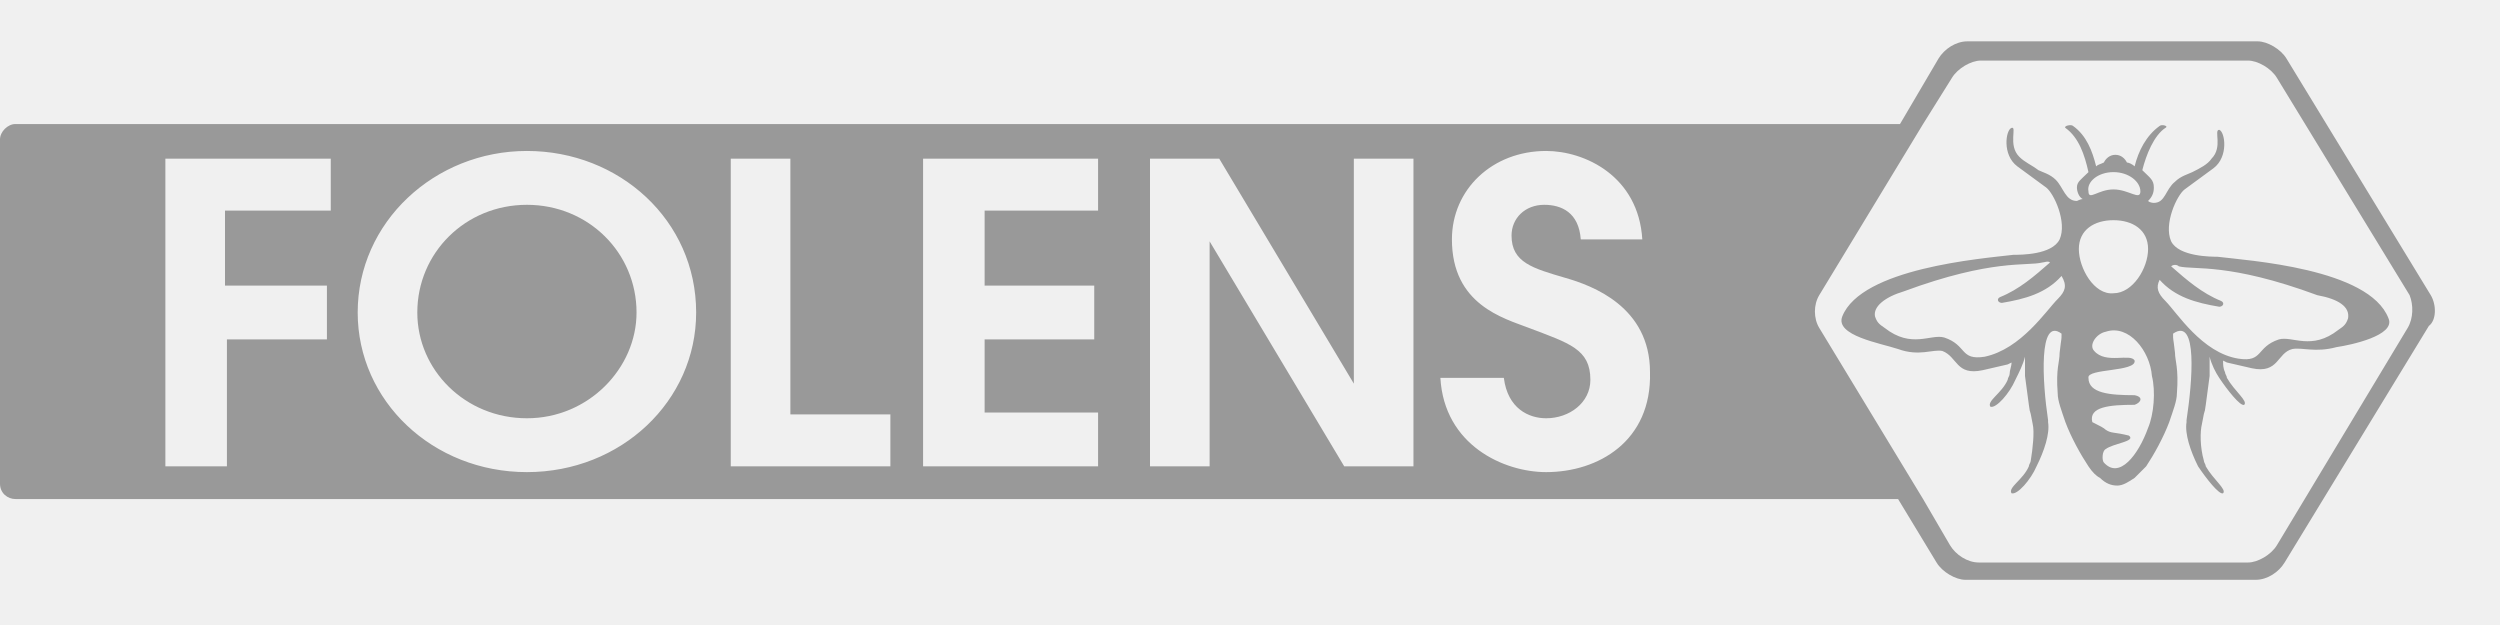
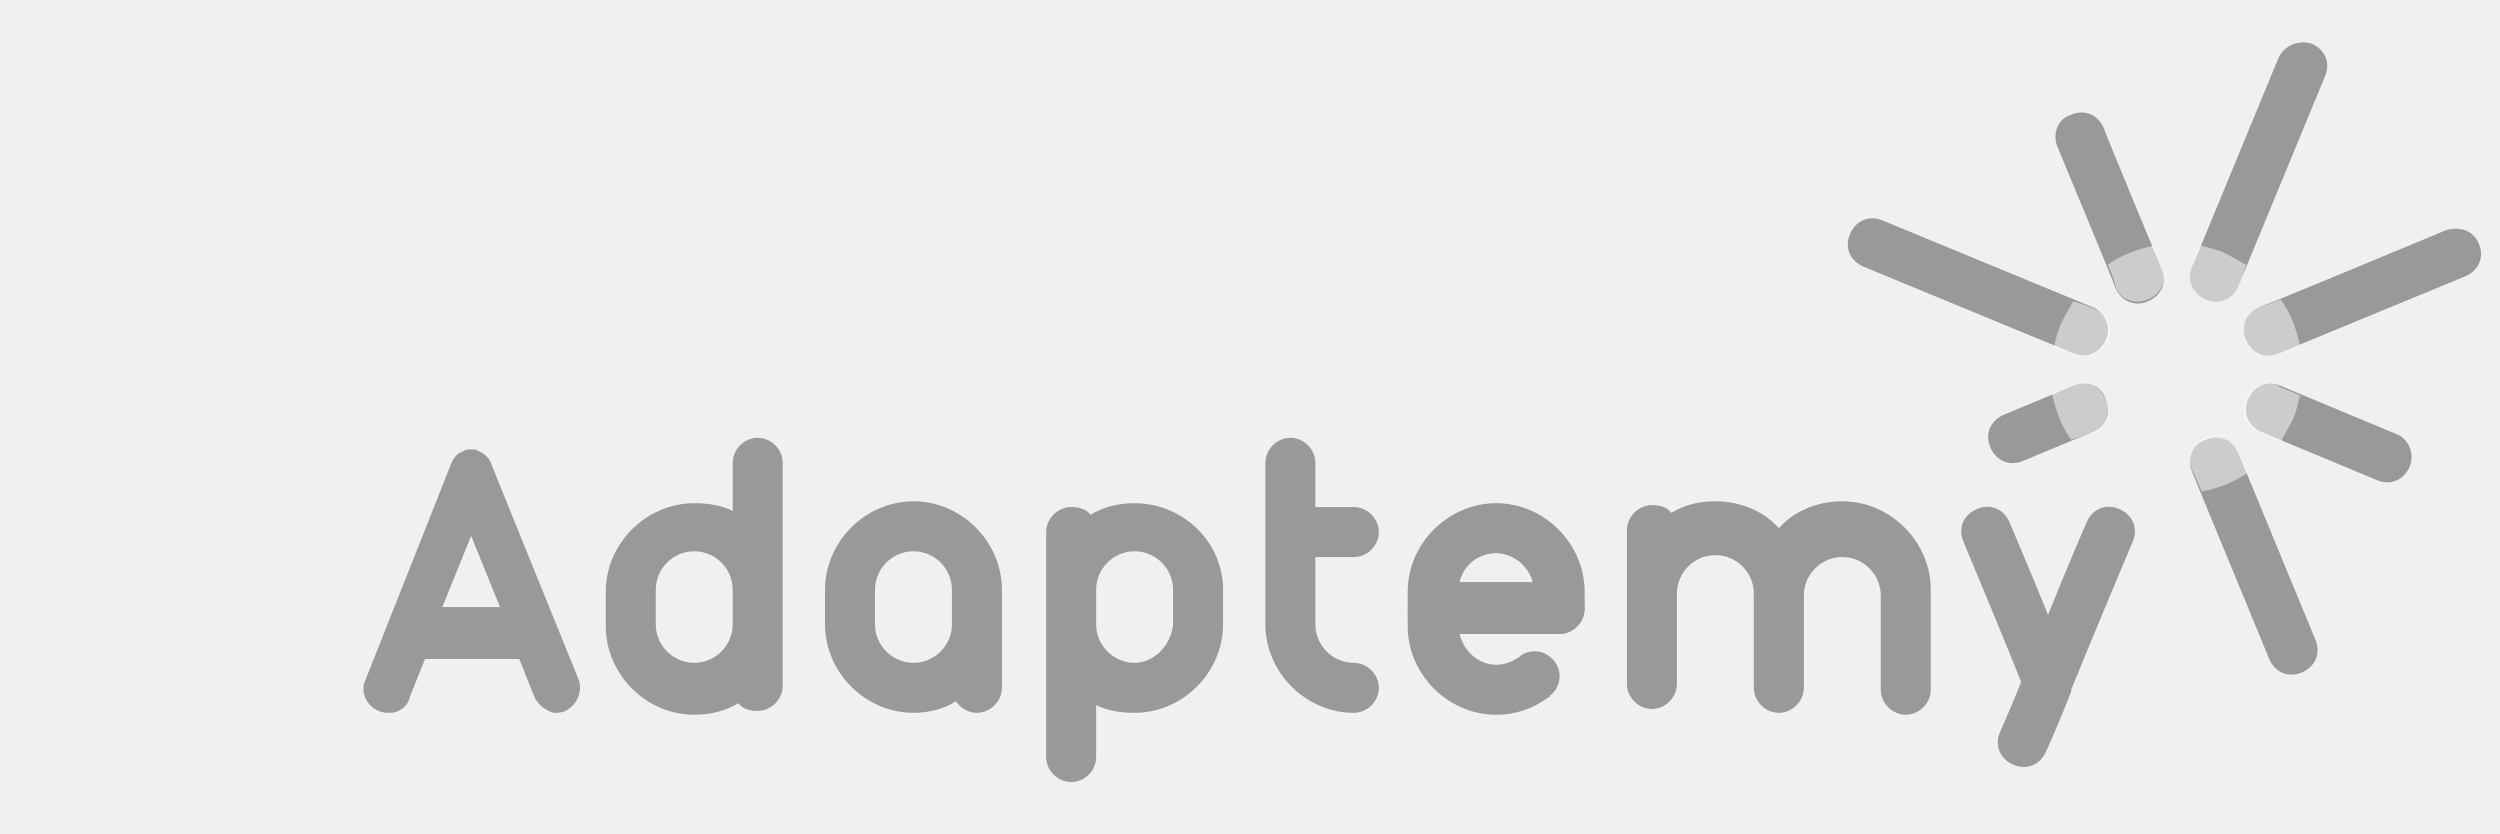
- <svg xmlns="http://www.w3.org/2000/svg" width="8em" height="2em" version="1.1" id="Layer_1" x="0px" y="0px" viewBox="0 0 130 30" enable-background="new 0 0 130 30" xml:space="preserve" class="ng-scope">
-   <g>
+ <svg xmlns="http://www.w3.org/2000/svg" width="6em" height="2em" version="1.1" x="0px" y="0px" viewBox="0 0 130 40" enable-background="new 0 0 130 40" xml:space="preserve" class="ng-scope">
+   <g id="Layer_1">
    <g>
-       <path fill="#999999" d="M27.4,9.4c-3.2,0-5.7,2.5-5.7,5.6c0,3,2.5,5.5,5.7,5.5c3.2,0,5.7-2.6,5.7-5.5C33.1,11.9,30.6,9.4,27.4,9.4         z" />
-       <path fill="#999999" d="M126.4,14.1l-7.5-12.3c-0.3-0.5-1-0.9-1.5-0.9h-15.1c-0.6,0-1.2,0.4-1.5,0.9l-2,3.4H0.8C0.4,5.2,0,5.6,0,6         v17.9c0,0.5,0.4,0.8,0.8,0.8h97.9l2,3.3c0.3,0.5,1,0.9,1.5,0.9h15.1c0.6,0,1.2-0.4,1.5-0.9l7.5-12.3         C126.7,15.4,126.7,14.6,126.4,14.1z M17.2,9.7h-5.5v3.9H17v2.8h-5.2V23H8.6V7h8.6V9.7z M27.4,23.3c-4.9,0-8.8-3.7-8.8-8.3         c0-4.7,4-8.4,8.8-8.4s8.8,3.6,8.8,8.4C36.2,19.6,32.3,23.3,27.4,23.3z M46.2,23H38V7h3.1v13.3h5.2V23z M57.1,9.7h-5.9v3.9h5.7v2.8         h-5.7v3.8h5.9V23H48V7h9.1V9.7z M73.4,23h-3.5l-7-11.7h0V23h-3.1V7h3.6l7,11.7h0V7h3.1V23z M80.4,23.3c-2.2,0-5.3-1.4-5.5-4.9h3.3         c0.2,1.6,1.3,2.1,2.2,2.1c1.2,0,2.3-0.8,2.3-2c0-1.6-1.1-1.9-3.2-2.7c-1.3-0.5-4-1.2-4-4.6c0-2.6,2.1-4.6,4.9-4.6         c2,0,4.8,1.3,5,4.6h-3.2c-0.1-1.4-1-1.8-1.9-1.8c-1,0-1.7,0.7-1.7,1.6c0,1.4,1.1,1.7,2.8,2.2c1.4,0.4,4.4,1.5,4.4,4.9         C85.9,21.7,83.1,23.3,80.4,23.3z M125.2,15.8l-6.8,11.3c-0.3,0.5-1,0.9-1.5,0.9h-14c-0.6,0-1.2-0.4-1.5-0.9l-1.4-2.4l-5.4-8.9         c-0.3-0.5-0.3-1.2,0-1.7l5.4-8.9l1.5-2.4c0.3-0.5,1-0.9,1.5-0.9h13.9c0.5,0,1.2,0.4,1.5,0.9l6.9,11.3         C125.5,14.6,125.5,15.3,125.2,15.8z" />
+       <g>
+         <path fill="#8DC63F" d="M86.7,34.1C86.7,34.1,86.7,34.1,86.7,34.1C86.7,34.1,86.7,34.1,86.7,34.1z" />
+       </g>
+       <path fill="#8DC63F" d="M79.1,31.6" />
+       <g>
+         <path fill="none" d="M77.8,27.1c-0.9,0-1.7,0.7-1.9,1.5h3.8C79.5,27.8,78.8,27.1,77.8,27.1z" />
+         <path fill="#8DC63F" d="M82.4,29.9L82.4,29.9c0,0.7-0.6,1.3-1.3,1.3h-0.2c0.1,0,0.1,0,0.2,0C81.8,31.3,82.4,30.7,82.4,29.9           C82.4,30,82.4,29.9,82.4,29.9z" />
+         <path fill="#8DC63F" d="M82.4,29.9c0-0.7-0.6-1.3-1.3-1.3h-1.4c0,0.1,0.1,0.3,0.1,0.4V30h0c0,0.7,0.5,1.2,1.1,1.3h0.2           C81.8,31.3,82.4,30.7,82.4,29.9z" />
+         <path fill="#8DC63F" d="M75.9,30.8v-1.8h0c0-0.2,0-0.3,0.1-0.4h-1.4c-0.7,0-1.3,0.6-1.3,1.3c0,0.7,0.6,1.3,1.3,1.3h1.4           C75.9,31.1,75.8,31,75.9,30.8L75.9,30.8z" />
+       </g>
+       <path opacity="0.4" fill="#8DC63F" d="M93.8,33.9L93.8,33.9l0-4h0v-0.9h0c0-1.2-0.5-2.4-1.3-3.2c-0.8,0.8-1.3,2-1.3,3.2h0v1.8v3.1         c0,0,0,0,0,0c0,0.7,0.6,1.3,1.3,1.3C93.3,35.2,93.8,34.6,93.8,33.9z" />
+       <g>
+         <path fill="#999999" d="M124.6,20.9c0,0-6-2.5-6-2.5c-0.7-0.3-1.4,0-1.7,0.7c-0.3,0.7,0,1.4,0.7,1.7c0,0,6,2.5,6,2.5           c0.7,0.3,1.4,0,1.7-0.7C125.6,21.9,125.2,21.1,124.6,20.9z" />
+         <path fill="#999999" d="M108.8,14.3c0,0-10.9-4.5-10.9-4.5c-0.7-0.3-1.4,0-1.7,0.7c-0.3,0.7,0,1.4,0.7,1.7c0,0,10.9,4.5,10.9,4.5           c0.7,0.3,1.4,0,1.7-0.7C109.8,15.4,109.5,14.6,108.8,14.3z" />
+         <path fill="#999999" d="M127.2,10.3c0,0-9.6,4-9.7,4c-0.7,0.3-1,1-0.7,1.7c0.3,0.7,1,1,1.7,0.7c0,0,9.7-4,9.7-4           c0.7-0.3,1-1,0.7-1.7S127.9,10.1,127.2,10.3z" />
+         <path fill="#999999" d="M118.5,1.3c0,0-4.5,10.9-4.5,10.9c-0.3,0.7,0,1.4,0.7,1.7c0.7,0.3,1.4,0,1.7-0.7c0,0,4.5-10.9,4.5-10.9           c0.3-0.7,0-1.4-0.7-1.7C119.5,0.4,118.8,0.7,118.5,1.3z" />
+         <path fill="#999999" d="M110.9,26.5c0.3-0.7,0-1.4-0.7-1.7c-0.7-0.3-1.4,0-1.7,0.7c0,0-1,2.3-2,4.8c-0.9-2.2-2-4.8-2-4.8           c-0.3-0.7-1-1-1.7-0.7c-0.7,0.3-1,1-0.7,1.7c0,0,2.3,5.5,3,7.3c-0.6,1.5-1.1,2.6-1.1,2.6c-0.3,0.7,0,1.4,0.7,1.7           c0.7,0.3,1.4,0,1.7-0.7c0,0,0.6-1.3,1.3-3.1c0,0,0-0.1,0-0.1C109,31,110.9,26.5,110.9,26.5z" />
+         <path fill="#999999" d="M107,6c0,0,3,7.2,3,7.3c0.3,0.7,1,1,1.7,0.7c0.7-0.3,1-1,0.7-1.7c0,0-3-7.2-3-7.3c-0.3-0.7-1-1-1.7-0.7           C107,4.5,106.7,5.3,107,6z" />
+         <path fill="#999999" d="M114,22.9c0,0,4,9.7,4,9.7c0.3,0.7,1,1,1.7,0.7c0.7-0.3,1-1,0.7-1.7c0,0-4-9.7-4-9.7           c-0.3-0.7-1-1-1.7-0.7C114,21.4,113.7,22.2,114,22.9z" />
+       </g>
+       <path fill="#999999" d="M107.8,18.4c0,0-3.6,1.5-3.6,1.5c-0.7,0.3-1,1-0.7,1.7c0.3,0.7,1,1,1.7,0.7c0,0,3.6-1.5,3.6-1.5         c0.7-0.3,1-1,0.7-1.7C109.3,18.4,108.5,18.1,107.8,18.4z" />
+       <g>
+         <path opacity="0.5" fill="#FFFFFF" d="M116.8,19.1c-0.3,0.7,0,1.4,0.7,1.7c0,0,0.4,0.2,1.1,0.5c0.2-0.4,0.4-0.7,0.6-1.1           c0.2-0.4,0.3-0.9,0.4-1.3c-0.6-0.3-1.1-0.4-1.1-0.5C117.9,18.1,117.1,18.4,116.8,19.1z" />
+         <path opacity="0.5" fill="#FFFFFF" d="M109.6,16.1c0.3-0.7,0-1.4-0.7-1.7c0,0-0.4-0.2-1.1-0.4c-0.2,0.4-0.4,0.7-0.6,1.1           c-0.2,0.4-0.3,0.9-0.4,1.3c0.7,0.3,1.1,0.4,1.1,0.4C108.5,17,109.3,16.7,109.6,16.1z" />
+         <path opacity="0.5" fill="#FFFFFF" d="M117.5,14.3c-0.7,0.3-1,1-0.7,1.7c0.3,0.7,1,1,1.7,0.7c0,0,0.4-0.2,1.1-0.4           c-0.2-0.9-0.5-1.7-1-2.4C117.9,14.2,117.5,14.3,117.5,14.3z" />
+         <path opacity="0.5" fill="#FFFFFF" d="M114.7,13.9c0.7,0.3,1.4,0,1.7-0.7c0,0,0.2-0.4,0.4-1.1c-0.4-0.2-0.7-0.4-1.1-0.6           c-0.4-0.2-0.9-0.3-1.3-0.4c-0.3,0.7-0.4,1.1-0.4,1.1C113.7,12.9,114,13.7,114.7,13.9z" />
+         <path opacity="0.5" fill="#FFFFFF" d="M111.7,13.9c0.7-0.3,1-1,0.7-1.7c0,0-0.2-0.4-0.4-1.1c-0.9,0.2-1.7,0.5-2.4,1           c0.3,0.6,0.4,1.1,0.4,1.1C110.2,13.9,111,14.2,111.7,13.9z" />
+         <path opacity="0.5" fill="#FFFFFF" d="M114.7,21.1c-0.7,0.3-1,1-0.7,1.7c0,0,0.2,0.4,0.5,1.1c0.9-0.2,1.7-0.5,2.4-1           c-0.3-0.7-0.5-1.1-0.5-1.1C116.1,21.2,115.3,20.9,114.7,21.1z" />
+         <path opacity="0.5" fill="#FFFFFF" d="M109.5,19.1c-0.3-0.7-1-1-1.7-0.7c0,0-0.5,0.2-1.1,0.4c0.2,0.9,0.5,1.7,1,2.4           c0.6-0.2,1.1-0.4,1.1-0.4C109.5,20.5,109.8,19.7,109.5,19.1z" />
+       </g>
+       <circle fill="#8DC63F" cx="74.5" cy="30" r="1.3" />
+       <g>
+         <path fill="none" d="M77.8,27.1c-0.9,0-1.7,0.7-1.9,1.5h3.8C79.5,27.8,78.8,27.1,77.8,27.1z" />
+         <path fill="none" d="M74.4,28.6c0,0,0.1,0,0.1,0h0C74.5,28.6,74.4,28.6,74.4,28.6z" />
+         <path fill="none" d="M75.8,29.1c0-0.2,0-0.3,0.1-0.4h-1.4c0.7,0,1.3,0.6,1.3,1.3L75.8,29.1L75.8,29.1z" />
+         <path fill="none" d="M75.9,30.8V30c0,0.7-0.5,1.2-1.1,1.3h1.2C75.9,31.1,75.8,31,75.9,30.8L75.9,30.8z" />
+         <path fill="#999999" d="M82.4,29.1c0-2.5-2.1-4.6-4.6-4.6c-2.5,0-4.6,2.1-4.6,4.6h0v1.8h0c0,2.5,2.1,4.6,4.6,4.6           c1,0,1.9-0.3,2.7-0.9l0,0c0,0,0.1,0,0.1-0.1c0,0,0,0,0,0c0.3-0.2,0.5-0.6,0.5-1c0-0.7-0.6-1.3-1.3-1.3c-0.3,0-0.6,0.1-0.8,0.3           l0,0c-0.3,0.2-0.7,0.4-1.2,0.4c-0.9,0-1.7-0.7-1.9-1.6h5h0.2c0.7,0,1.3-0.6,1.3-1.3L82.4,29.1L82.4,29.1z M75.9,28.6           c0.2-0.9,1-1.5,1.9-1.5c0.9,0,1.7,0.7,1.9,1.5H75.9z" />
+       </g>
+       <path fill="#999999" d="M100.4,29.9v-0.9h0c0-2.5-2.1-4.6-4.6-4.6c-1.3,0-2.5,0.5-3.3,1.4c-0.8-0.9-2-1.4-3.3-1.4         c-0.9,0-1.6,0.2-2.3,0.6c-0.2-0.3-0.6-0.4-1-0.4c-0.7,0-1.3,0.6-1.3,1.3h0v3.1v0c0,0,0,0,0,0h0V30v0.8h0v3.1c0,0,0,0,0,0         c0,0.7,0.6,1.3,1.3,1.3c0.7,0,1.3-0.6,1.3-1.3V30v0c0,0,0,0,0,0c0,0,0,0,0,0v0v-0.8v0v0c0-1.1,0.9-2,2-2c1.1,0,2,0.9,2,2v1.8h0         v3.1c0,0,0,0,0,0c0,0.7,0.6,1.3,1.3,1.3l0,0l0,0c0.7,0,1.3-0.6,1.3-1.3v-4v-0.8h0c0-1.1,0.9-2,2-2c1.1,0,2,0.9,2,2v1.8h0v3.1         c0,0,0,0,0,0c0,0.7,0.6,1.3,1.3,1.3c0.7,0,1.3-0.6,1.3-1.3h0L100.4,29.9L100.4,29.9z" />
+       <g>
+         <path fill="#999999" d="M39.4,21.1c-0.7,0-1.3,0.6-1.3,1.3h0v0l0,0l0,0v2.5c-0.6-0.3-1.3-0.4-2-0.4c-2.5,0-4.6,2.1-4.6,4.6h0v1.8           h0c0,2.5,2.1,4.6,4.6,4.6c0.9,0,1.6-0.2,2.3-0.6c0.2,0.3,0.6,0.4,1,0.4c0.7,0,1.3-0.6,1.3-1.3h0V22.4h0           C40.7,21.7,40.1,21.1,39.4,21.1z M38.1,30.8c0,1.1-0.9,2-2,2c-1.1,0-2-0.9-2-2h0v-1.8h0c0-1.1,0.9-2,2-2c1.1,0,2,0.9,2,2V30.8z" />
+         <path fill="#999999" d="M52.1,29.9v-0.9h0c0-2.5-2.1-4.6-4.6-4.6c-2.5,0-4.6,2.1-4.6,4.6h0v1.8h0c0,2.5,2.1,4.6,4.6,4.6           c0.8,0,1.6-0.2,2.2-0.6c0.2,0.3,0.6,0.6,1.1,0.6c0.7,0,1.3-0.6,1.3-1.3L52.1,29.9L52.1,29.9z M49.5,30.8c0,1.1-0.9,2-2,2           c-1.1,0-2-0.9-2-2h0v-1.8h0c0-1.1,0.9-2,2-2c1.1,0,2,0.9,2,2V30.8z" />
+         <path fill="#999999" d="M59,24.5c-0.9,0-1.6,0.2-2.3,0.6c-0.2-0.3-0.6-0.4-1-0.4c-0.7,0-1.3,0.6-1.3,1.3h0v11.7h0           c0,0.7,0.6,1.3,1.3,1.3c0.7,0,1.3-0.6,1.3-1.3h0v0l0,0l0,0V35v0c0.6,0.3,1.3,0.4,2,0.4c2.5,0,4.6-2.1,4.6-4.6v-1.8           C63.6,26.5,61.5,24.5,59,24.5z M59,32.8c-1.1,0-2-0.9-2-2v-1.8c0-1.1,0.9-2,2-2c1.1,0,2,0.9,2,2h0v1.8h0           C60.9,31.9,60,32.8,59,32.8z" />
+         <path fill="#999999" d="M70.4,32.8c-1.1,0-2-0.9-2-2v-3.5h2c0.7,0,1.3-0.6,1.3-1.3c0-0.7-0.6-1.3-1.3-1.3h-2v-2.3h0v0           c0-0.7-0.6-1.3-1.3-1.3c-0.7,0-1.3,0.6-1.3,1.3v0v8.4h0c0,2.5,2.1,4.6,4.6,4.6h0h0c0.7,0,1.3-0.6,1.3-1.3           C71.7,33.4,71.1,32.8,70.4,32.8z" />
+         <path fill="#999999" d="M25.6,22.6c-0.1-0.4-0.4-0.7-0.7-0.8c-0.1-0.1-0.3-0.1-0.4-0.1c0,0,0,0,0,0c0,0,0,0,0,0           c-0.1,0-0.3,0-0.4,0.1c-0.4,0.1-0.6,0.5-0.7,0.8l-4.4,11.1c-0.3,0.6,0.1,1.4,0.7,1.6c0.2,0.1,0.4,0.1,0.6,0.1           c0.4,0,0.9-0.3,1-0.8l0.8-2H27l0.8,2c0.2,0.4,0.6,0.7,1,0.8c0.2,0,0.4,0,0.6-0.1c0.6-0.3,0.9-1,0.7-1.6L25.6,22.6z M23,29.9           l1.5-3.7l1.5,3.7H23z" />
+       </g>
    </g>
-     <path fill="#999999" d="M124.2,15.3c-1-2.6-7.3-3-8.9-3.2c-0.3,0-2,0-2.4-0.8c-0.4-0.9,0.3-2.4,0.7-2.7l1.5-1.1       c0.8-0.6,0.6-1.9,0.3-2c-0.3,0,0.2,0.9-0.4,1.5c-0.2,0.3-0.6,0.5-1,0.7c-0.2,0.1-0.6,0.2-0.9,0.5c-0.5,0.4-0.5,1.1-1.1,1.1       c0,0-0.2,0-0.3-0.1c0.2-0.2,0.3-0.4,0.3-0.7c0-0.4-0.2-0.5-0.6-0.9c0.2-0.8,0.6-1.8,1.2-2.2c0.2-0.1-0.2-0.2-0.3-0.1       c-0.7,0.5-1.1,1.3-1.3,2.1c-0.1-0.1-0.3-0.2-0.4-0.2c-0.1-0.2-0.3-0.4-0.6-0.4c-0.3,0-0.5,0.2-0.6,0.4c-0.2,0.1-0.3,0.1-0.4,0.2       c-0.2-0.8-0.5-1.6-1.2-2.1c-0.1-0.1-0.5,0-0.4,0.1c0.7,0.5,1,1.4,1.2,2.3c-0.4,0.4-0.6,0.5-0.6,0.8c0,0.2,0.1,0.5,0.3,0.6       c-0.1,0-0.3,0.1-0.3,0.1c-0.6,0-0.7-0.7-1.1-1.1c-0.3-0.3-0.7-0.4-0.9-0.5c-0.4-0.3-0.7-0.4-1-0.7c-0.6-0.6-0.1-1.6-0.4-1.5       c-0.3,0.1-0.5,1.4,0.3,2l1.5,1.1c0.4,0.3,1.1,1.8,0.7,2.7c-0.4,0.8-2,0.8-2.4,0.8c-1.7,0.2-7.9,0.7-8.9,3.2c-0.4,1,2,1.4,2.9,1.7       c1.1,0.4,1.8,0,2.3,0.1c0.8,0.3,0.7,1.3,2.1,1l1.3-0.3l0.2-0.1c0,0.2-0.1,0.4-0.1,0.6c0,0.1-0.1,0.2-0.1,0.3       c-0.3,0.7-1.1,1.1-0.9,1.4c0.3,0.1,1-0.7,1.3-1.4v0c0.2-0.4,0.4-0.8,0.5-1.2l0,0c0,0.4,0,0.5,0,1l0.2,1.5c0.1,0.7,0-0.1,0.2,1       c0.1,0.4,0,1.3-0.1,1.9c0,0.1-0.1,0.2-0.1,0.3c-0.3,0.7-1.1,1.1-0.9,1.4c0.3,0.1,1-0.7,1.3-1.4v0c0.4-0.8,0.7-1.7,0.6-2.3       c0,0,0-0.1,0-0.1c-0.3-2-0.5-5.4,0.7-4.5c0,0.4,0,0.1-0.1,1c0,0.5-0.2,0.8-0.1,2.1c0,0.4,0.2,0.9,0.4,1.5c0.3,0.8,0.8,1.7,1.2,2.3       c0.2,0.3,0.4,0.5,0.6,0.6c0.3,0.3,0.6,0.4,0.9,0.4v0c0,0,0,0,0,0c0,0,0,0,0,0v0c0,0,0,0,0,0c0.3,0,0.6-0.2,0.9-0.4       c0.1-0.1,0.3-0.3,0.6-0.6c0.4-0.6,0.9-1.5,1.2-2.3c0.2-0.6,0.4-1.1,0.4-1.5c0.1-1.3-0.1-1.7-0.1-2.1c-0.1-0.9-0.1-0.6-0.1-1       c1.3-0.9,1,2.5,0.7,4.5c0,0,0,0.1,0,0.1c-0.1,0.6,0.2,1.5,0.6,2.3v0c0.4,0.6,1.1,1.5,1.3,1.4c0.2-0.2-0.5-0.7-0.9-1.4       c0-0.1-0.1-0.2-0.1-0.3c-0.2-0.7-0.2-1.5-0.1-1.9c0.2-1.1,0.1-0.3,0.2-1l0.2-1.5c0-0.5,0-0.7,0-1c0.1,0.4,0.3,0.8,0.5,1.1v0       c0.4,0.6,1.1,1.5,1.3,1.4c0.2-0.2-0.5-0.7-0.9-1.4c0-0.1-0.1-0.2-0.1-0.3c-0.1-0.2-0.1-0.4-0.1-0.6l0.2,0.1l1.3,0.3       c1.4,0.3,1.3-0.8,2.1-1c0.5-0.1,1.2,0.2,2.3-0.1C122.2,16.7,124.6,16.2,124.2,15.3z M107,14.3c-0.6,0.6-1.9,2.6-3.8,3       c-1.3,0.2-0.9-0.6-2.1-1c-0.7-0.2-1.7,0.6-3.1-0.5c-0.3-0.2-0.4-0.3-0.5-0.6c-0.1-0.5,0.5-1,1.5-1.3c4.6-1.7,6.4-1.3,7.2-1.5       c0.1,0,0.3-0.1,0.4,0c-0.8,0.7-1.6,1.4-2.6,1.8c-0.2,0.1-0.1,0.3,0.1,0.3c1.2-0.2,2.3-0.5,3.1-1.4C107.5,13.6,107.4,13.9,107,14.3z        M109.9,7.7c0.8,0,1.4,0.5,1.4,1c0,0.5-0.6-0.1-1.4-0.1c-0.8,0-1.3,0.6-1.3,0.1C108.5,8.2,109.1,7.7,109.9,7.7z M108.1,11.7       c0-1,0.8-1.5,1.8-1.5c1,0,1.8,0.5,1.8,1.5c0,1-0.8,2.3-1.8,2.3C108.9,14.1,108.1,12.7,108.1,11.7z M111.7,21       c-0.5,1.4-1.5,2.7-2.3,1.8c-0.1-0.1-0.1-0.6,0.1-0.7c0.4-0.3,1.6-0.4,1.2-0.7c-0.8-0.2-0.9-0.1-1.2-0.3c-0.1-0.1-0.3-0.2-0.7-0.4       c-0.2-0.8,0.9-0.9,2.2-0.9c0.3-0.1,0.5-0.4,0-0.5c-1.3,0-2.4-0.1-2.4-0.9c-0.1-0.5,2.5-0.3,2.4-0.9c-0.2-0.4-1.5,0.2-2.1-0.5       c-0.3-0.3,0.1-0.9,0.6-1c1.2-0.4,2.3,1,2.4,2.3C112.1,19.1,112,20.3,111.7,21z M122.1,15.3c-0.1,0.3-0.2,0.4-0.5,0.6       c-1.4,1.1-2.4,0.3-3.1,0.5c-1.2,0.4-0.8,1.2-2.1,1c-1.9-0.3-3.2-2.4-3.8-3c-0.4-0.4-0.5-0.7-0.3-1.1c0.8,0.9,1.9,1.2,3.1,1.4       c0.2,0,0.3-0.2,0.1-0.3c-1-0.4-1.8-1.1-2.6-1.8c0.1-0.1,0.3-0.1,0.4,0c0.8,0.2,2.6-0.2,7.2,1.5C121.6,14.3,122.2,14.7,122.1,15.3z" />
  </g>
</svg>
